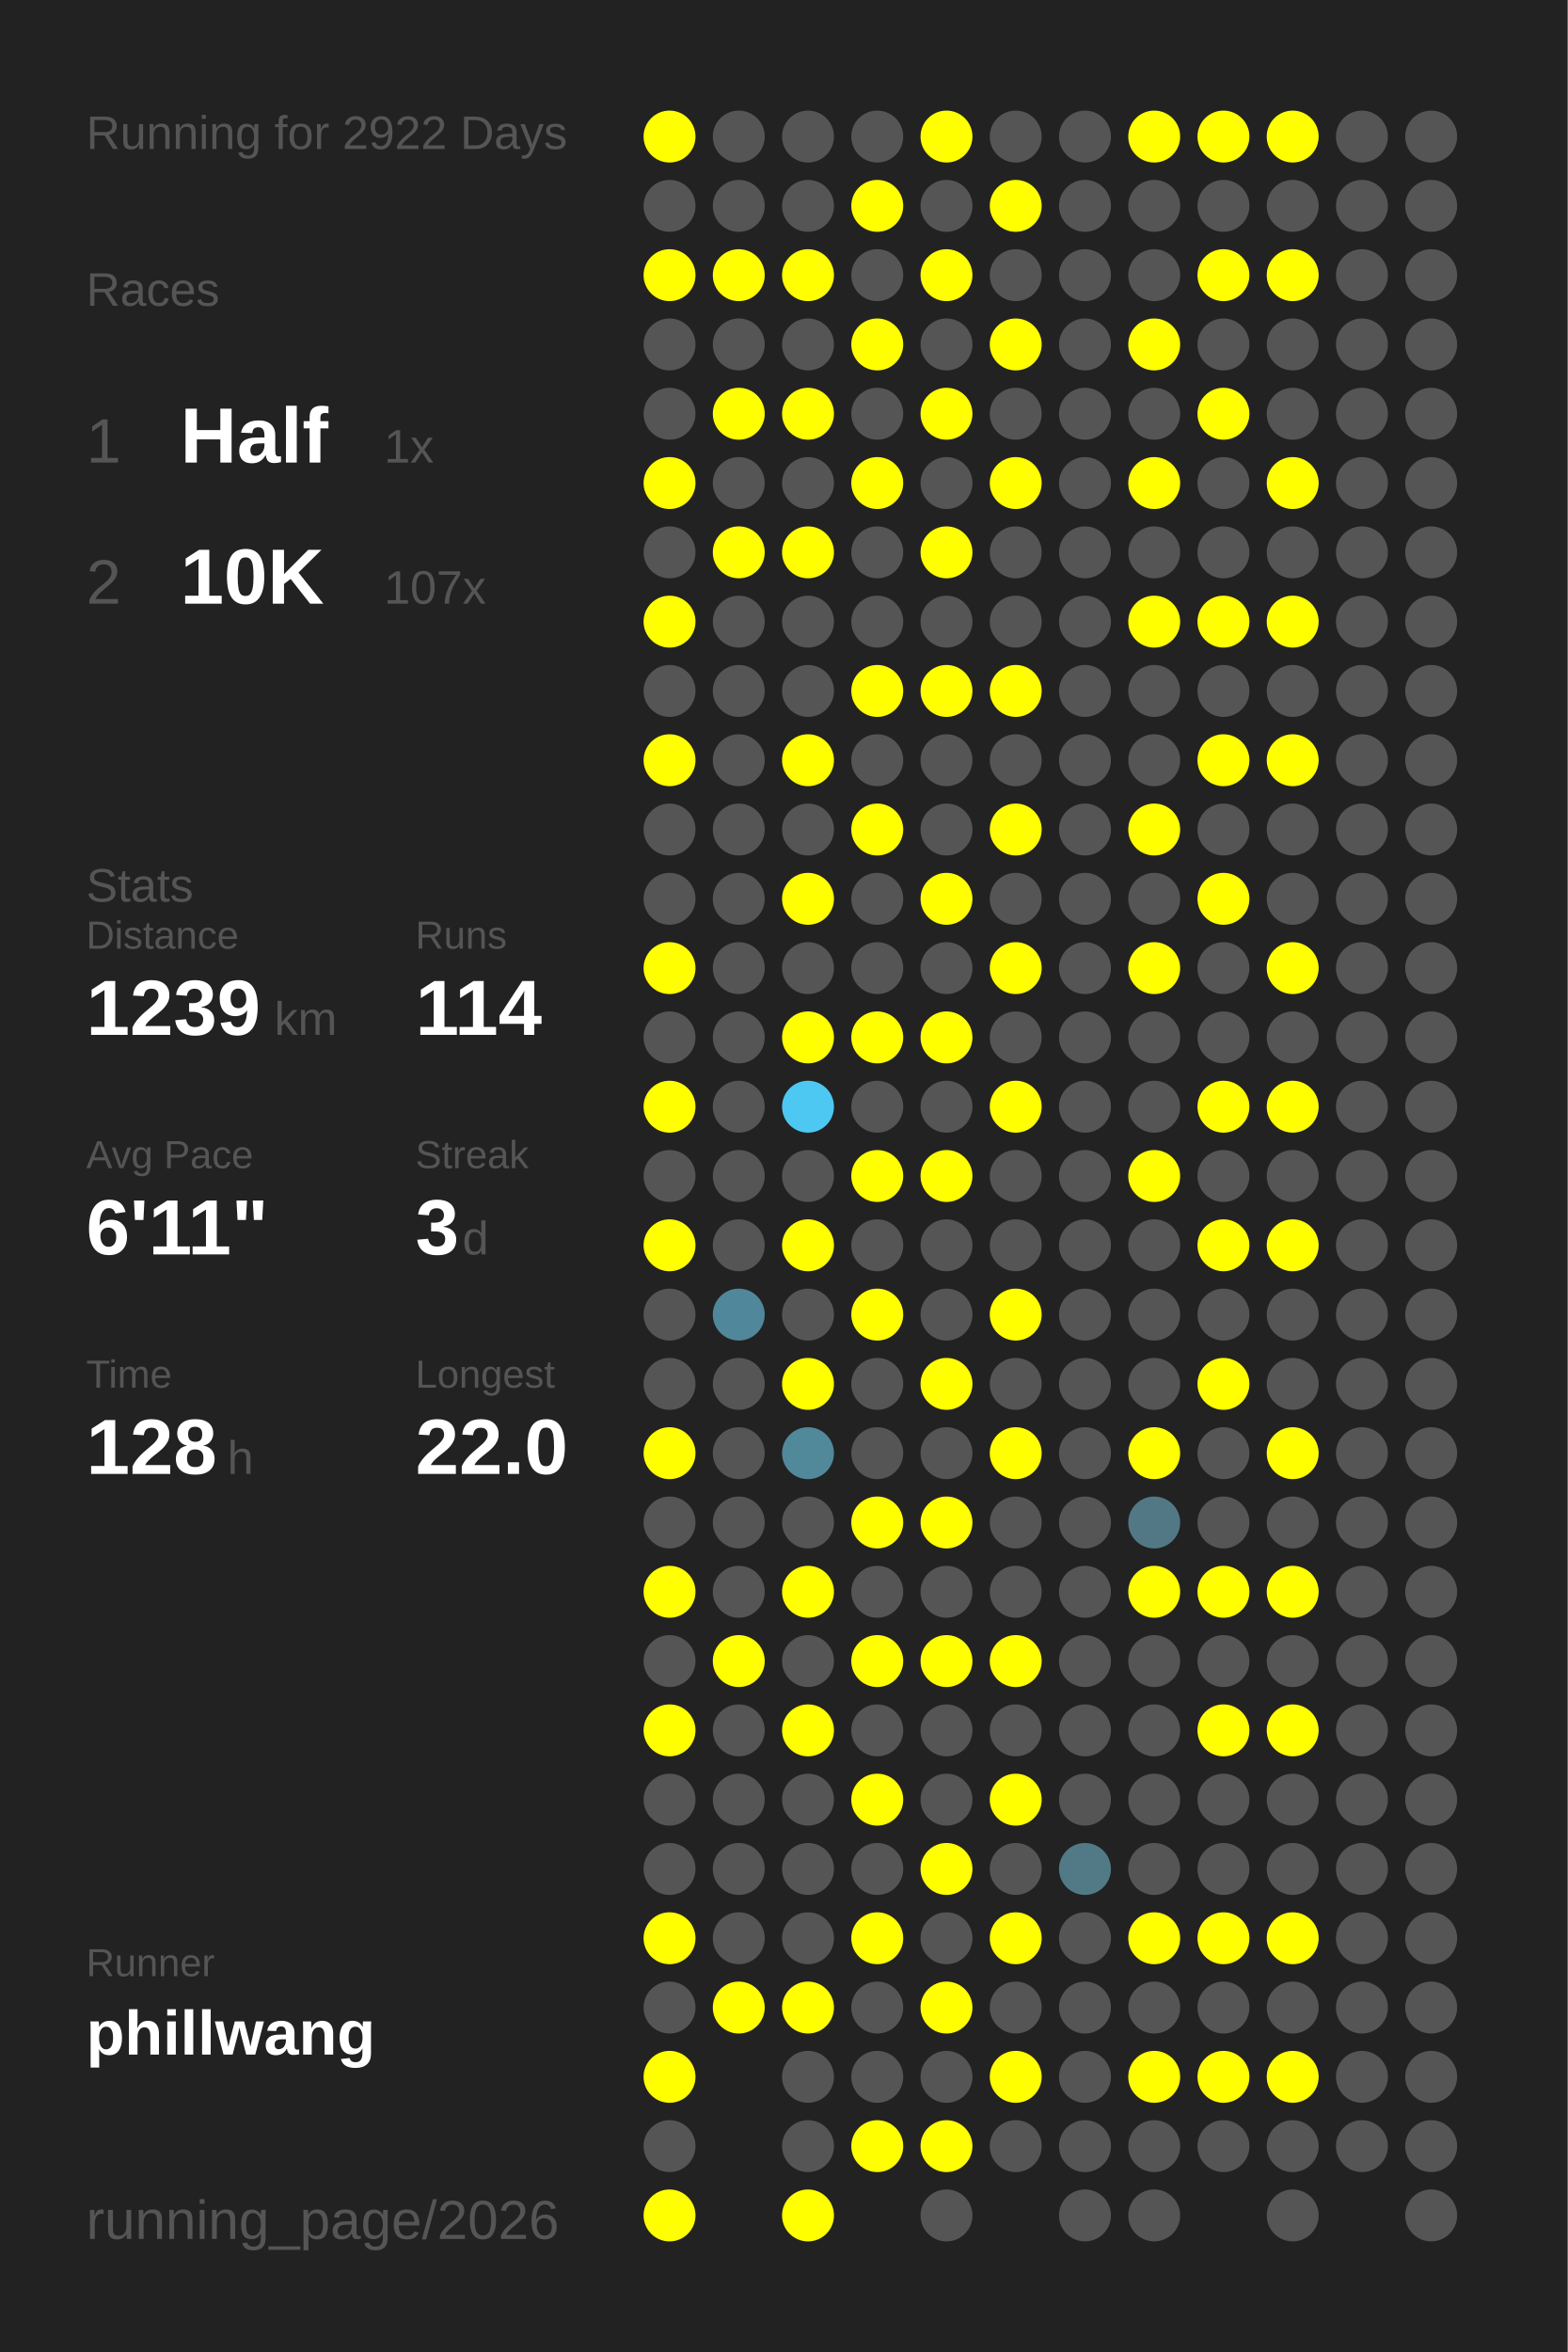
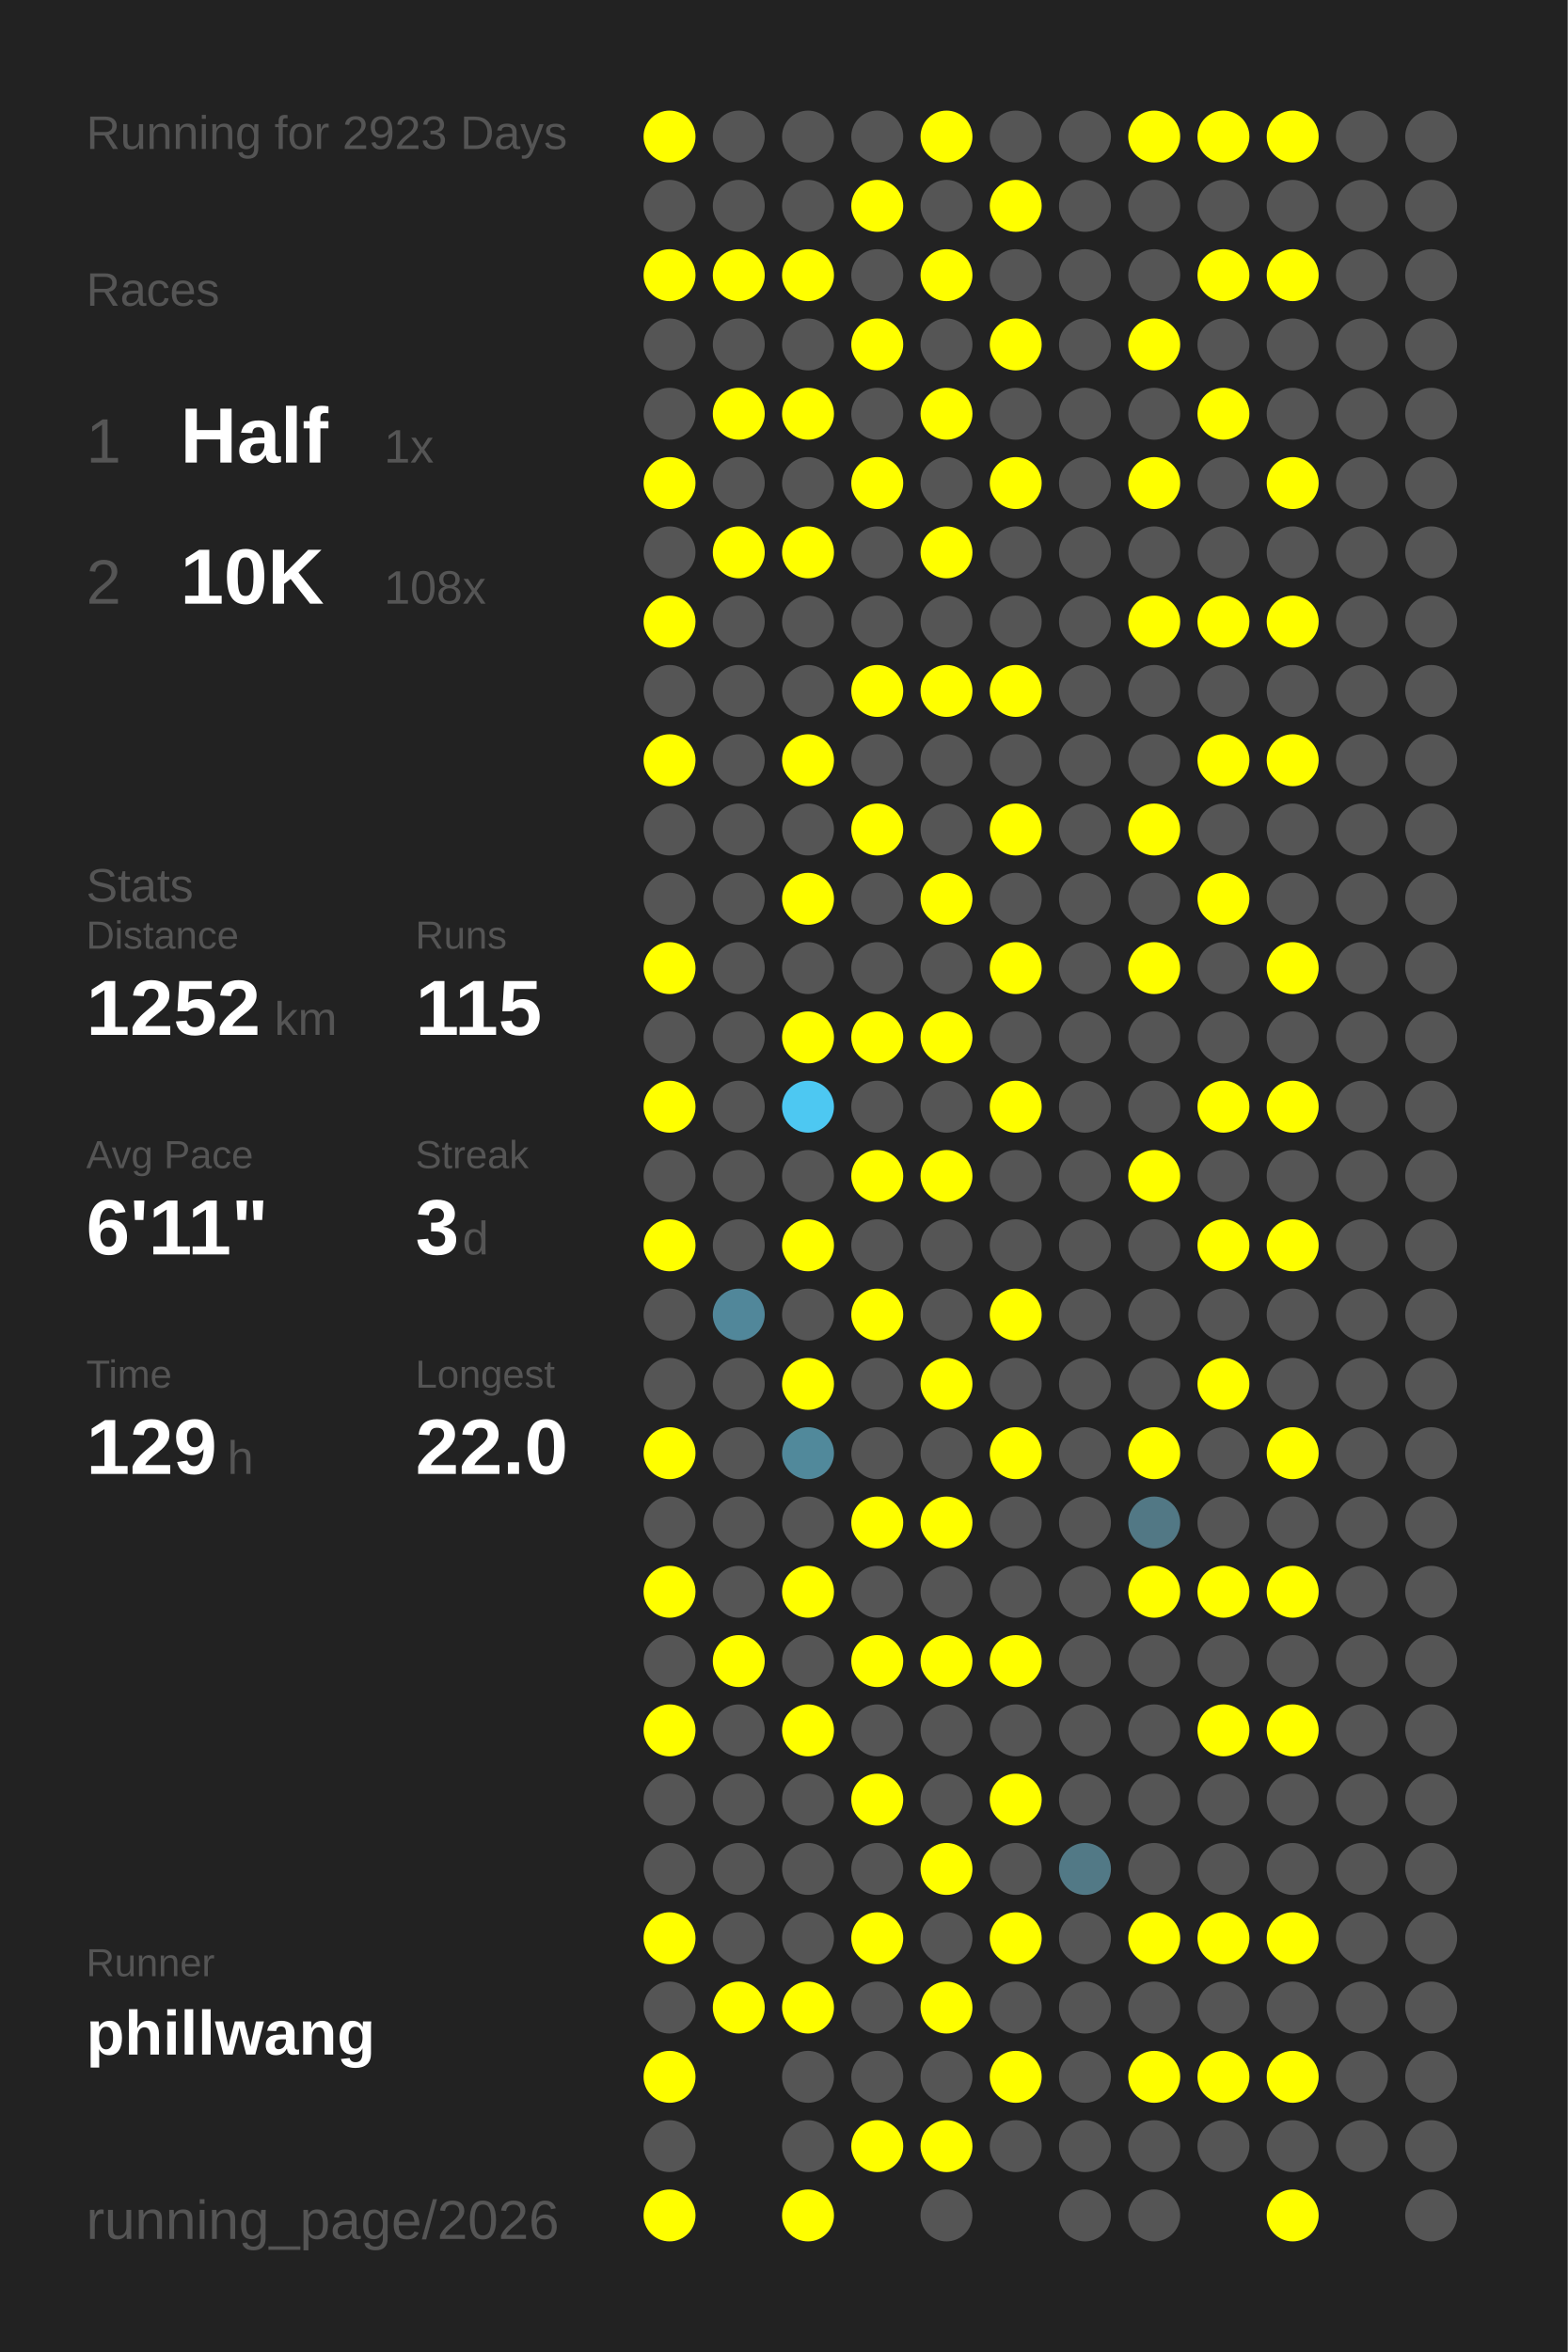
<svg xmlns="http://www.w3.org/2000/svg" baseProfile="full" height="300mm" version="1.1" viewBox="0,0,200,300" width="200mm">
  <defs />
  <rect fill="#222222" height="300" width="200" x="0" y="0" />
-   <text fill="#555555" style="font-size:6px; font-family:Arial;" x="11" y="19">Running for 2922 Days</text>
+   <text fill="#555555" style="font-size:6px; font-family:Arial;" x="11" y="19">Running for 2923 Days</text>
  <text fill="#555555" style="font-size:6px; font-family:Arial;" x="11" y="39">Races</text>
  <text fill="#555555" style="font-size:8px; font-family:Arial;" x="11" y="59">1</text>
  <text fill="#FFFFFF" style="font-size:10px; font-family:Arial; font-weight:bold;" x="23" y="59">Half</text>
  <text fill="#555555" style="font-size:6px; font-family:Arial;" x="49" y="59">1x</text>
  <text fill="#555555" style="font-size:8px; font-family:Arial;" x="11" y="77">2</text>
  <text fill="#FFFFFF" style="font-size:10px; font-family:Arial; font-weight:bold;" x="23" y="77">10K</text>
-   <text fill="#555555" style="font-size:6px; font-family:Arial;" x="49" y="77">107x</text>
+   <text fill="#555555" style="font-size:6px; font-family:Arial;" x="49" y="77">108x</text>
  <text fill="#555555" style="font-size:6px; font-family:Arial;" x="11" y="115">Stats</text>
  <text fill="#555555" style="font-size:5px; font-family:Arial;" x="11" y="121">Distance</text>
-   <text fill="#FFFFFF" style="font-size:10px; font-family:Arial; font-weight:bold;" x="11" y="132">1239</text>
+   <text fill="#FFFFFF" style="font-size:10px; font-family:Arial; font-weight:bold;" x="11" y="132">1252</text>
  <text fill="#555555" style="font-size:6px; font-family:Arial;" x="35" y="132">km</text>
  <text fill="#555555" style="font-size:5px; font-family:Arial;" x="53" y="121">Runs</text>
-   <text fill="#FFFFFF" style="font-size:10px; font-family:Arial; font-weight:bold;" x="53" y="132">114</text>
+   <text fill="#FFFFFF" style="font-size:10px; font-family:Arial; font-weight:bold;" x="53" y="132">115</text>
  <text fill="#555555" style="font-size:5px; font-family:Arial;" x="11" y="149">Avg Pace</text>
  <text fill="#FFFFFF" style="font-size:10px; font-family:Arial; font-weight:bold;" x="11" y="160">6'11"</text>
  <text fill="#555555" style="font-size:5px; font-family:Arial;" x="53" y="149">Streak</text>
  <text fill="#FFFFFF" style="font-size:10px; font-family:Arial; font-weight:bold;" x="53" y="160">3</text>
  <text fill="#555555" style="font-size:6px; font-family:Arial;" x="59" y="160">d</text>
  <text fill="#555555" style="font-size:5px; font-family:Arial;" x="11" y="177">Time</text>
-   <text fill="#FFFFFF" style="font-size:10px; font-family:Arial; font-weight:bold;" x="11" y="188">128</text>
+   <text fill="#FFFFFF" style="font-size:10px; font-family:Arial; font-weight:bold;" x="11" y="188">129</text>
  <text fill="#555555" style="font-size:6px; font-family:Arial;" x="29" y="188">h</text>
  <text fill="#555555" style="font-size:5px; font-family:Arial;" x="53" y="177">Longest</text>
  <text fill="#FFFFFF" style="font-size:10px; font-family:Arial; font-weight:bold;" x="53" y="188">22.0</text>
  <text fill="#555555" style="font-size:5px; font-family:Arial;" x="11" y="252.065">Runner</text>
  <text fill="#FFFFFF" style="font-size:8px; font-family:Arial; font-weight:bold;" x="11" y="262.065">phillwang</text>
  <text fill="#555555" style="font-size:7px; font-family:Arial;" x="11" y="285.581">running_page/2026</text>
  <circle cx="85.417" cy="17.419" fill="#FFFF00" r="3.312" />
  <circle cx="85.417" cy="26.258" fill="#555555" r="3.312" />
  <circle cx="85.417" cy="35.097" fill="#FFFF00" r="3.312" />
  <circle cx="85.417" cy="43.935" fill="#555555" r="3.312" />
  <circle cx="85.417" cy="52.774" fill="#555555" r="3.312" />
  <circle cx="85.417" cy="61.613" fill="#FFFF00" r="3.312" />
  <circle cx="85.417" cy="70.452" fill="#555555" r="3.312" />
  <circle cx="85.417" cy="79.29" fill="#FFFF00" r="3.312" />
  <circle cx="85.417" cy="88.129" fill="#555555" r="3.312" />
  <circle cx="85.417" cy="96.968" fill="#FFFF00" r="3.312" />
  <circle cx="85.417" cy="105.806" fill="#555555" r="3.312" />
  <circle cx="85.417" cy="114.645" fill="#555555" r="3.312" />
  <circle cx="85.417" cy="123.484" fill="#FFFF00" r="3.312" />
  <circle cx="85.417" cy="132.323" fill="#555555" r="3.312" />
  <circle cx="85.417" cy="141.161" fill="#FFFF00" r="3.312" />
  <circle cx="85.417" cy="150" fill="#555555" r="3.312" />
  <circle cx="85.417" cy="158.839" fill="#FFFF00" r="3.312" />
  <circle cx="85.417" cy="167.677" fill="#555555" r="3.312" />
  <circle cx="85.417" cy="176.516" fill="#555555" r="3.312" />
  <circle cx="85.417" cy="185.355" fill="#FFFF00" r="3.312" />
  <circle cx="85.417" cy="194.194" fill="#555555" r="3.312" />
  <circle cx="85.417" cy="203.032" fill="#FFFF00" r="3.312" />
  <circle cx="85.417" cy="211.871" fill="#555555" r="3.312" />
  <circle cx="85.417" cy="220.71" fill="#FFFF00" r="3.312" />
  <circle cx="85.417" cy="229.548" fill="#555555" r="3.312" />
  <circle cx="85.417" cy="238.387" fill="#555555" r="3.312" />
  <circle cx="85.417" cy="247.226" fill="#FFFF00" r="3.312" />
  <circle cx="85.417" cy="256.065" fill="#555555" r="3.312" />
  <circle cx="85.417" cy="264.903" fill="#FFFF00" r="3.312" />
  <circle cx="85.417" cy="273.742" fill="#555555" r="3.312" />
  <circle cx="85.417" cy="282.581" fill="#FFFF00" r="3.312" />
  <circle cx="94.25" cy="17.419" fill="#555555" r="3.312" />
  <circle cx="94.25" cy="26.258" fill="#555555" r="3.312" />
  <circle cx="94.25" cy="35.097" fill="#FFFF00" r="3.312" />
  <circle cx="94.25" cy="43.935" fill="#555555" r="3.312" />
  <circle cx="94.25" cy="52.774" fill="#FFFF00" r="3.312" />
  <circle cx="94.25" cy="61.613" fill="#555555" r="3.312" />
  <circle cx="94.25" cy="70.452" fill="#FFFF00" r="3.312" />
  <circle cx="94.25" cy="79.29" fill="#555555" r="3.312" />
  <circle cx="94.25" cy="88.129" fill="#555555" r="3.312" />
  <circle cx="94.25" cy="96.968" fill="#555555" r="3.312" />
  <circle cx="94.25" cy="105.806" fill="#555555" r="3.312" />
  <circle cx="94.25" cy="114.645" fill="#555555" r="3.312" />
  <circle cx="94.25" cy="123.484" fill="#555555" r="3.312" />
  <circle cx="94.25" cy="132.323" fill="#555555" r="3.312" />
  <circle cx="94.25" cy="141.161" fill="#555555" r="3.312" />
  <circle cx="94.25" cy="150" fill="#555555" r="3.312" />
  <circle cx="94.25" cy="158.839" fill="#555555" r="3.312" />
  <circle cx="94.25" cy="167.677" fill="#51879a" r="3.312" />
  <circle cx="94.25" cy="176.516" fill="#555555" r="3.312" />
  <circle cx="94.25" cy="185.355" fill="#555555" r="3.312" />
  <circle cx="94.25" cy="194.194" fill="#555555" r="3.312" />
  <circle cx="94.25" cy="203.032" fill="#555555" r="3.312" />
  <circle cx="94.25" cy="211.871" fill="#FFFF00" r="3.312" />
  <circle cx="94.25" cy="220.71" fill="#555555" r="3.312" />
  <circle cx="94.25" cy="229.548" fill="#555555" r="3.312" />
  <circle cx="94.25" cy="238.387" fill="#555555" r="3.312" />
  <circle cx="94.25" cy="247.226" fill="#555555" r="3.312" />
  <circle cx="94.25" cy="256.065" fill="#FFFF00" r="3.312" />
  <circle cx="103.083" cy="17.419" fill="#555555" r="3.312" />
  <circle cx="103.083" cy="26.258" fill="#555555" r="3.312" />
  <circle cx="103.083" cy="35.097" fill="#FFFF00" r="3.312" />
  <circle cx="103.083" cy="43.935" fill="#555555" r="3.312" />
  <circle cx="103.083" cy="52.774" fill="#FFFF00" r="3.312" />
  <circle cx="103.083" cy="61.613" fill="#555555" r="3.312" />
  <circle cx="103.083" cy="70.452" fill="#FFFF00" r="3.312" />
  <circle cx="103.083" cy="79.29" fill="#555555" r="3.312" />
  <circle cx="103.083" cy="88.129" fill="#555555" r="3.312" />
  <circle cx="103.083" cy="96.968" fill="#FFFF00" r="3.312" />
  <circle cx="103.083" cy="105.806" fill="#555555" r="3.312" />
  <circle cx="103.083" cy="114.645" fill="#FFFF00" r="3.312" />
  <circle cx="103.083" cy="123.484" fill="#555555" r="3.312" />
  <circle cx="103.083" cy="132.323" fill="#FFFF00" r="3.312" />
  <circle cx="103.083" cy="141.161" fill="#4dc8f2" r="3.312" />
  <circle cx="103.083" cy="150" fill="#555555" r="3.312" />
  <circle cx="103.083" cy="158.839" fill="#FFFF00" r="3.312" />
  <circle cx="103.083" cy="167.677" fill="#555555" r="3.312" />
  <circle cx="103.083" cy="176.516" fill="#FFFF00" r="3.312" />
  <circle cx="103.083" cy="185.355" fill="#51899b" r="3.312" />
  <circle cx="103.083" cy="194.194" fill="#555555" r="3.312" />
  <circle cx="103.083" cy="203.032" fill="#FFFF00" r="3.312" />
  <circle cx="103.083" cy="211.871" fill="#555555" r="3.312" />
  <circle cx="103.083" cy="220.71" fill="#FFFF00" r="3.312" />
  <circle cx="103.083" cy="229.548" fill="#555555" r="3.312" />
  <circle cx="103.083" cy="238.387" fill="#555555" r="3.312" />
  <circle cx="103.083" cy="247.226" fill="#555555" r="3.312" />
  <circle cx="103.083" cy="256.065" fill="#FFFF00" r="3.312" />
  <circle cx="103.083" cy="264.903" fill="#555555" r="3.312" />
  <circle cx="103.083" cy="273.742" fill="#555555" r="3.312" />
  <circle cx="103.083" cy="282.581" fill="#FFFF00" r="3.312" />
  <circle cx="111.917" cy="17.419" fill="#555555" r="3.312" />
  <circle cx="111.917" cy="26.258" fill="#FFFF00" r="3.312" />
  <circle cx="111.917" cy="35.097" fill="#555555" r="3.312" />
  <circle cx="111.917" cy="43.935" fill="#FFFF00" r="3.312" />
  <circle cx="111.917" cy="52.774" fill="#555555" r="3.312" />
  <circle cx="111.917" cy="61.613" fill="#FFFF00" r="3.312" />
  <circle cx="111.917" cy="70.452" fill="#555555" r="3.312" />
  <circle cx="111.917" cy="79.29" fill="#555555" r="3.312" />
  <circle cx="111.917" cy="88.129" fill="#FFFF00" r="3.312" />
  <circle cx="111.917" cy="96.968" fill="#555555" r="3.312" />
  <circle cx="111.917" cy="105.806" fill="#FFFF00" r="3.312" />
  <circle cx="111.917" cy="114.645" fill="#555555" r="3.312" />
  <circle cx="111.917" cy="123.484" fill="#555555" r="3.312" />
  <circle cx="111.917" cy="132.323" fill="#FFFF00" r="3.312" />
  <circle cx="111.917" cy="141.161" fill="#555555" r="3.312" />
  <circle cx="111.917" cy="150" fill="#FFFF00" r="3.312" />
  <circle cx="111.917" cy="158.839" fill="#555555" r="3.312" />
  <circle cx="111.917" cy="167.677" fill="#FFFF00" r="3.312" />
  <circle cx="111.917" cy="176.516" fill="#555555" r="3.312" />
  <circle cx="111.917" cy="185.355" fill="#555555" r="3.312" />
  <circle cx="111.917" cy="194.194" fill="#FFFF00" r="3.312" />
  <circle cx="111.917" cy="203.032" fill="#555555" r="3.312" />
  <circle cx="111.917" cy="211.871" fill="#FFFF00" r="3.312" />
  <circle cx="111.917" cy="220.71" fill="#555555" r="3.312" />
  <circle cx="111.917" cy="229.548" fill="#FFFF00" r="3.312" />
  <circle cx="111.917" cy="238.387" fill="#555555" r="3.312" />
  <circle cx="111.917" cy="247.226" fill="#FFFF00" r="3.312" />
  <circle cx="111.917" cy="256.065" fill="#555555" r="3.312" />
  <circle cx="111.917" cy="264.903" fill="#555555" r="3.312" />
  <circle cx="111.917" cy="273.742" fill="#FFFF00" r="3.312" />
  <circle cx="120.75" cy="17.419" fill="#FFFF00" r="3.312" />
  <circle cx="120.75" cy="26.258" fill="#555555" r="3.312" />
  <circle cx="120.75" cy="35.097" fill="#FFFF00" r="3.312" />
  <circle cx="120.75" cy="43.935" fill="#555555" r="3.312" />
  <circle cx="120.75" cy="52.774" fill="#FFFF00" r="3.312" />
  <circle cx="120.75" cy="61.613" fill="#555555" r="3.312" />
  <circle cx="120.75" cy="70.452" fill="#FFFF00" r="3.312" />
  <circle cx="120.75" cy="79.29" fill="#555555" r="3.312" />
  <circle cx="120.75" cy="88.129" fill="#FFFF00" r="3.312" />
  <circle cx="120.75" cy="96.968" fill="#555555" r="3.312" />
  <circle cx="120.75" cy="105.806" fill="#555555" r="3.312" />
  <circle cx="120.75" cy="114.645" fill="#FFFF00" r="3.312" />
  <circle cx="120.75" cy="123.484" fill="#555555" r="3.312" />
  <circle cx="120.75" cy="132.323" fill="#FFFF00" r="3.312" />
  <circle cx="120.75" cy="141.161" fill="#555555" r="3.312" />
  <circle cx="120.75" cy="150" fill="#FFFF00" r="3.312" />
  <circle cx="120.75" cy="158.839" fill="#555555" r="3.312" />
  <circle cx="120.75" cy="167.677" fill="#555555" r="3.312" />
  <circle cx="120.75" cy="176.516" fill="#FFFF00" r="3.312" />
  <circle cx="120.75" cy="185.355" fill="#555555" r="3.312" />
  <circle cx="120.75" cy="194.194" fill="#FFFF00" r="3.312" />
  <circle cx="120.75" cy="203.032" fill="#555555" r="3.312" />
  <circle cx="120.75" cy="211.871" fill="#FFFF00" r="3.312" />
  <circle cx="120.75" cy="220.71" fill="#555555" r="3.312" />
  <circle cx="120.75" cy="229.548" fill="#555555" r="3.312" />
  <circle cx="120.75" cy="238.387" fill="#FFFF00" r="3.312" />
  <circle cx="120.75" cy="247.226" fill="#555555" r="3.312" />
  <circle cx="120.75" cy="256.065" fill="#FFFF00" r="3.312" />
  <circle cx="120.75" cy="264.903" fill="#555555" r="3.312" />
  <circle cx="120.75" cy="273.742" fill="#FFFF00" r="3.312" />
  <circle cx="120.75" cy="282.581" fill="#555555" r="3.312" />
  <circle cx="129.583" cy="17.419" fill="#555555" r="3.312" />
  <circle cx="129.583" cy="26.258" fill="#FFFF00" r="3.312" />
  <circle cx="129.583" cy="35.097" fill="#555555" r="3.312" />
  <circle cx="129.583" cy="43.935" fill="#FFFF00" r="3.312" />
  <circle cx="129.583" cy="52.774" fill="#555555" r="3.312" />
  <circle cx="129.583" cy="61.613" fill="#FFFF00" r="3.312" />
  <circle cx="129.583" cy="70.452" fill="#555555" r="3.312" />
  <circle cx="129.583" cy="79.29" fill="#555555" r="3.312" />
  <circle cx="129.583" cy="88.129" fill="#FFFF00" r="3.312" />
  <circle cx="129.583" cy="96.968" fill="#555555" r="3.312" />
  <circle cx="129.583" cy="105.806" fill="#FFFF00" r="3.312" />
  <circle cx="129.583" cy="114.645" fill="#555555" r="3.312" />
  <circle cx="129.583" cy="123.484" fill="#FFFF00" r="3.312" />
  <circle cx="129.583" cy="132.323" fill="#555555" r="3.312" />
  <circle cx="129.583" cy="141.161" fill="#FFFF00" r="3.312" />
  <circle cx="129.583" cy="150" fill="#555555" r="3.312" />
  <circle cx="129.583" cy="158.839" fill="#555555" r="3.312" />
  <circle cx="129.583" cy="167.677" fill="#FFFF00" r="3.312" />
  <circle cx="129.583" cy="176.516" fill="#555555" r="3.312" />
  <circle cx="129.583" cy="185.355" fill="#FFFF00" r="3.312" />
  <circle cx="129.583" cy="194.194" fill="#555555" r="3.312" />
  <circle cx="129.583" cy="203.032" fill="#555555" r="3.312" />
  <circle cx="129.583" cy="211.871" fill="#FFFF00" r="3.312" />
  <circle cx="129.583" cy="220.71" fill="#555555" r="3.312" />
  <circle cx="129.583" cy="229.548" fill="#FFFF00" r="3.312" />
  <circle cx="129.583" cy="238.387" fill="#555555" r="3.312" />
  <circle cx="129.583" cy="247.226" fill="#FFFF00" r="3.312" />
  <circle cx="129.583" cy="256.065" fill="#555555" r="3.312" />
  <circle cx="129.583" cy="264.903" fill="#FFFF00" r="3.312" />
  <circle cx="129.583" cy="273.742" fill="#555555" r="3.312" />
  <circle cx="138.417" cy="17.419" fill="#555555" r="3.312" />
  <circle cx="138.417" cy="26.258" fill="#555555" r="3.312" />
  <circle cx="138.417" cy="35.097" fill="#555555" r="3.312" />
  <circle cx="138.417" cy="43.935" fill="#555555" r="3.312" />
  <circle cx="138.417" cy="52.774" fill="#555555" r="3.312" />
  <circle cx="138.417" cy="61.613" fill="#555555" r="3.312" />
  <circle cx="138.417" cy="70.452" fill="#555555" r="3.312" />
  <circle cx="138.417" cy="79.29" fill="#555555" r="3.312" />
  <circle cx="138.417" cy="88.129" fill="#555555" r="3.312" />
  <circle cx="138.417" cy="96.968" fill="#555555" r="3.312" />
  <circle cx="138.417" cy="105.806" fill="#555555" r="3.312" />
  <circle cx="138.417" cy="114.645" fill="#555555" r="3.312" />
  <circle cx="138.417" cy="123.484" fill="#555555" r="3.312" />
  <circle cx="138.417" cy="132.323" fill="#555555" r="3.312" />
  <circle cx="138.417" cy="141.161" fill="#555555" r="3.312" />
  <circle cx="138.417" cy="150" fill="#555555" r="3.312" />
  <circle cx="138.417" cy="158.839" fill="#555555" r="3.312" />
  <circle cx="138.417" cy="167.677" fill="#555555" r="3.312" />
  <circle cx="138.417" cy="176.516" fill="#555555" r="3.312" />
  <circle cx="138.417" cy="185.355" fill="#555555" r="3.312" />
  <circle cx="138.417" cy="194.194" fill="#555555" r="3.312" />
  <circle cx="138.417" cy="203.032" fill="#555555" r="3.312" />
  <circle cx="138.417" cy="211.871" fill="#555555" r="3.312" />
  <circle cx="138.417" cy="220.71" fill="#555555" r="3.312" />
  <circle cx="138.417" cy="229.548" fill="#555555" r="3.312" />
  <circle cx="138.417" cy="238.387" fill="#527986" r="3.312" />
  <circle cx="138.417" cy="247.226" fill="#555555" r="3.312" />
  <circle cx="138.417" cy="256.065" fill="#555555" r="3.312" />
  <circle cx="138.417" cy="264.903" fill="#555555" r="3.312" />
  <circle cx="138.417" cy="273.742" fill="#555555" r="3.312" />
  <circle cx="138.417" cy="282.581" fill="#555555" r="3.312" />
  <circle cx="147.25" cy="17.419" fill="#FFFF00" r="3.312" />
  <circle cx="147.25" cy="26.258" fill="#555555" r="3.312" />
  <circle cx="147.25" cy="35.097" fill="#555555" r="3.312" />
  <circle cx="147.25" cy="43.935" fill="#FFFF00" r="3.312" />
  <circle cx="147.25" cy="52.774" fill="#555555" r="3.312" />
  <circle cx="147.25" cy="61.613" fill="#FFFF00" r="3.312" />
  <circle cx="147.25" cy="70.452" fill="#555555" r="3.312" />
  <circle cx="147.25" cy="79.29" fill="#FFFF00" r="3.312" />
  <circle cx="147.25" cy="88.129" fill="#555555" r="3.312" />
  <circle cx="147.25" cy="96.968" fill="#555555" r="3.312" />
  <circle cx="147.25" cy="105.806" fill="#FFFF00" r="3.312" />
  <circle cx="147.25" cy="114.645" fill="#555555" r="3.312" />
  <circle cx="147.25" cy="123.484" fill="#FFFF00" r="3.312" />
  <circle cx="147.25" cy="132.323" fill="#555555" r="3.312" />
  <circle cx="147.25" cy="141.161" fill="#555555" r="3.312" />
  <circle cx="147.25" cy="150" fill="#FFFF00" r="3.312" />
  <circle cx="147.25" cy="158.839" fill="#555555" r="3.312" />
  <circle cx="147.25" cy="167.677" fill="#555555" r="3.312" />
  <circle cx="147.25" cy="176.516" fill="#555555" r="3.312" />
  <circle cx="147.25" cy="185.355" fill="#FFFF00" r="3.312" />
  <circle cx="147.25" cy="194.194" fill="#527885" r="3.312" />
  <circle cx="147.25" cy="203.032" fill="#FFFF00" r="3.312" />
  <circle cx="147.25" cy="211.871" fill="#555555" r="3.312" />
  <circle cx="147.25" cy="220.71" fill="#555555" r="3.312" />
  <circle cx="147.25" cy="229.548" fill="#555555" r="3.312" />
  <circle cx="147.25" cy="238.387" fill="#555555" r="3.312" />
  <circle cx="147.25" cy="247.226" fill="#FFFF00" r="3.312" />
  <circle cx="147.25" cy="256.065" fill="#555555" r="3.312" />
  <circle cx="147.25" cy="264.903" fill="#FFFF00" r="3.312" />
  <circle cx="147.25" cy="273.742" fill="#555555" r="3.312" />
  <circle cx="147.25" cy="282.581" fill="#555555" r="3.312" />
  <circle cx="156.083" cy="17.419" fill="#FFFF00" r="3.312" />
  <circle cx="156.083" cy="26.258" fill="#555555" r="3.312" />
  <circle cx="156.083" cy="35.097" fill="#FFFF00" r="3.312" />
  <circle cx="156.083" cy="43.935" fill="#555555" r="3.312" />
  <circle cx="156.083" cy="52.774" fill="#FFFF00" r="3.312" />
  <circle cx="156.083" cy="61.613" fill="#555555" r="3.312" />
  <circle cx="156.083" cy="70.452" fill="#555555" r="3.312" />
  <circle cx="156.083" cy="79.29" fill="#FFFF00" r="3.312" />
  <circle cx="156.083" cy="88.129" fill="#555555" r="3.312" />
  <circle cx="156.083" cy="96.968" fill="#FFFF00" r="3.312" />
  <circle cx="156.083" cy="105.806" fill="#555555" r="3.312" />
  <circle cx="156.083" cy="114.645" fill="#FFFF00" r="3.312" />
  <circle cx="156.083" cy="123.484" fill="#555555" r="3.312" />
  <circle cx="156.083" cy="132.323" fill="#555555" r="3.312" />
  <circle cx="156.083" cy="141.161" fill="#FFFF00" r="3.312" />
  <circle cx="156.083" cy="150" fill="#555555" r="3.312" />
  <circle cx="156.083" cy="158.839" fill="#FFFF00" r="3.312" />
  <circle cx="156.083" cy="167.677" fill="#555555" r="3.312" />
  <circle cx="156.083" cy="176.516" fill="#FFFF00" r="3.312" />
  <circle cx="156.083" cy="185.355" fill="#555555" r="3.312" />
  <circle cx="156.083" cy="194.194" fill="#555555" r="3.312" />
  <circle cx="156.083" cy="203.032" fill="#FFFF00" r="3.312" />
  <circle cx="156.083" cy="211.871" fill="#555555" r="3.312" />
  <circle cx="156.083" cy="220.71" fill="#FFFF00" r="3.312" />
  <circle cx="156.083" cy="229.548" fill="#555555" r="3.312" />
  <circle cx="156.083" cy="238.387" fill="#555555" r="3.312" />
  <circle cx="156.083" cy="247.226" fill="#FFFF00" r="3.312" />
  <circle cx="156.083" cy="256.065" fill="#555555" r="3.312" />
  <circle cx="156.083" cy="264.903" fill="#FFFF00" r="3.312" />
  <circle cx="156.083" cy="273.742" fill="#555555" r="3.312" />
  <circle cx="164.917" cy="17.419" fill="#FFFF00" r="3.312" />
  <circle cx="164.917" cy="26.258" fill="#555555" r="3.312" />
  <circle cx="164.917" cy="35.097" fill="#FFFF00" r="3.312" />
  <circle cx="164.917" cy="43.935" fill="#555555" r="3.312" />
  <circle cx="164.917" cy="52.774" fill="#555555" r="3.312" />
  <circle cx="164.917" cy="61.613" fill="#FFFF00" r="3.312" />
  <circle cx="164.917" cy="70.452" fill="#555555" r="3.312" />
  <circle cx="164.917" cy="79.29" fill="#FFFF00" r="3.312" />
  <circle cx="164.917" cy="88.129" fill="#555555" r="3.312" />
  <circle cx="164.917" cy="96.968" fill="#FFFF00" r="3.312" />
  <circle cx="164.917" cy="105.806" fill="#555555" r="3.312" />
  <circle cx="164.917" cy="114.645" fill="#555555" r="3.312" />
  <circle cx="164.917" cy="123.484" fill="#FFFF00" r="3.312" />
  <circle cx="164.917" cy="132.323" fill="#555555" r="3.312" />
  <circle cx="164.917" cy="141.161" fill="#FFFF00" r="3.312" />
  <circle cx="164.917" cy="150" fill="#555555" r="3.312" />
  <circle cx="164.917" cy="158.839" fill="#FFFF00" r="3.312" />
  <circle cx="164.917" cy="167.677" fill="#555555" r="3.312" />
  <circle cx="164.917" cy="176.516" fill="#555555" r="3.312" />
  <circle cx="164.917" cy="185.355" fill="#FFFF00" r="3.312" />
  <circle cx="164.917" cy="194.194" fill="#555555" r="3.312" />
  <circle cx="164.917" cy="203.032" fill="#FFFF00" r="3.312" />
  <circle cx="164.917" cy="211.871" fill="#555555" r="3.312" />
  <circle cx="164.917" cy="220.71" fill="#FFFF00" r="3.312" />
  <circle cx="164.917" cy="229.548" fill="#555555" r="3.312" />
  <circle cx="164.917" cy="238.387" fill="#555555" r="3.312" />
  <circle cx="164.917" cy="247.226" fill="#FFFF00" r="3.312" />
  <circle cx="164.917" cy="256.065" fill="#555555" r="3.312" />
  <circle cx="164.917" cy="264.903" fill="#FFFF00" r="3.312" />
  <circle cx="164.917" cy="273.742" fill="#555555" r="3.312" />
-   <circle cx="164.917" cy="282.581" fill="#555555" r="3.312" />
+   <circle cx="164.917" cy="282.581" fill="#FFFF00" r="3.312" />
  <circle cx="173.75" cy="17.419" fill="#555555" r="3.312" />
  <circle cx="173.75" cy="26.258" fill="#555555" r="3.312" />
  <circle cx="173.75" cy="35.097" fill="#555555" r="3.312" />
  <circle cx="173.75" cy="43.935" fill="#555555" r="3.312" />
  <circle cx="173.75" cy="52.774" fill="#555555" r="3.312" />
  <circle cx="173.75" cy="61.613" fill="#555555" r="3.312" />
  <circle cx="173.75" cy="70.452" fill="#555555" r="3.312" />
  <circle cx="173.75" cy="79.29" fill="#555555" r="3.312" />
  <circle cx="173.75" cy="88.129" fill="#555555" r="3.312" />
  <circle cx="173.75" cy="96.968" fill="#555555" r="3.312" />
  <circle cx="173.75" cy="105.806" fill="#555555" r="3.312" />
  <circle cx="173.75" cy="114.645" fill="#555555" r="3.312" />
  <circle cx="173.75" cy="123.484" fill="#555555" r="3.312" />
  <circle cx="173.75" cy="132.323" fill="#555555" r="3.312" />
  <circle cx="173.75" cy="141.161" fill="#555555" r="3.312" />
  <circle cx="173.75" cy="150" fill="#555555" r="3.312" />
  <circle cx="173.75" cy="158.839" fill="#555555" r="3.312" />
  <circle cx="173.75" cy="167.677" fill="#555555" r="3.312" />
  <circle cx="173.75" cy="176.516" fill="#555555" r="3.312" />
  <circle cx="173.75" cy="185.355" fill="#555555" r="3.312" />
  <circle cx="173.75" cy="194.194" fill="#555555" r="3.312" />
  <circle cx="173.75" cy="203.032" fill="#555555" r="3.312" />
  <circle cx="173.75" cy="211.871" fill="#555555" r="3.312" />
  <circle cx="173.75" cy="220.71" fill="#555555" r="3.312" />
  <circle cx="173.75" cy="229.548" fill="#555555" r="3.312" />
  <circle cx="173.75" cy="238.387" fill="#555555" r="3.312" />
  <circle cx="173.75" cy="247.226" fill="#555555" r="3.312" />
  <circle cx="173.75" cy="256.065" fill="#555555" r="3.312" />
  <circle cx="173.75" cy="264.903" fill="#555555" r="3.312" />
  <circle cx="173.75" cy="273.742" fill="#555555" r="3.312" />
  <circle cx="182.583" cy="17.419" fill="#555555" r="3.312" />
  <circle cx="182.583" cy="26.258" fill="#555555" r="3.312" />
  <circle cx="182.583" cy="35.097" fill="#555555" r="3.312" />
  <circle cx="182.583" cy="43.935" fill="#555555" r="3.312" />
  <circle cx="182.583" cy="52.774" fill="#555555" r="3.312" />
  <circle cx="182.583" cy="61.613" fill="#555555" r="3.312" />
  <circle cx="182.583" cy="70.452" fill="#555555" r="3.312" />
  <circle cx="182.583" cy="79.29" fill="#555555" r="3.312" />
  <circle cx="182.583" cy="88.129" fill="#555555" r="3.312" />
  <circle cx="182.583" cy="96.968" fill="#555555" r="3.312" />
  <circle cx="182.583" cy="105.806" fill="#555555" r="3.312" />
  <circle cx="182.583" cy="114.645" fill="#555555" r="3.312" />
  <circle cx="182.583" cy="123.484" fill="#555555" r="3.312" />
  <circle cx="182.583" cy="132.323" fill="#555555" r="3.312" />
  <circle cx="182.583" cy="141.161" fill="#555555" r="3.312" />
  <circle cx="182.583" cy="150" fill="#555555" r="3.312" />
  <circle cx="182.583" cy="158.839" fill="#555555" r="3.312" />
  <circle cx="182.583" cy="167.677" fill="#555555" r="3.312" />
  <circle cx="182.583" cy="176.516" fill="#555555" r="3.312" />
  <circle cx="182.583" cy="185.355" fill="#555555" r="3.312" />
  <circle cx="182.583" cy="194.194" fill="#555555" r="3.312" />
  <circle cx="182.583" cy="203.032" fill="#555555" r="3.312" />
  <circle cx="182.583" cy="211.871" fill="#555555" r="3.312" />
  <circle cx="182.583" cy="220.71" fill="#555555" r="3.312" />
  <circle cx="182.583" cy="229.548" fill="#555555" r="3.312" />
  <circle cx="182.583" cy="238.387" fill="#555555" r="3.312" />
  <circle cx="182.583" cy="247.226" fill="#555555" r="3.312" />
  <circle cx="182.583" cy="256.065" fill="#555555" r="3.312" />
  <circle cx="182.583" cy="264.903" fill="#555555" r="3.312" />
  <circle cx="182.583" cy="273.742" fill="#555555" r="3.312" />
  <circle cx="182.583" cy="282.581" fill="#555555" r="3.312" />
</svg>
